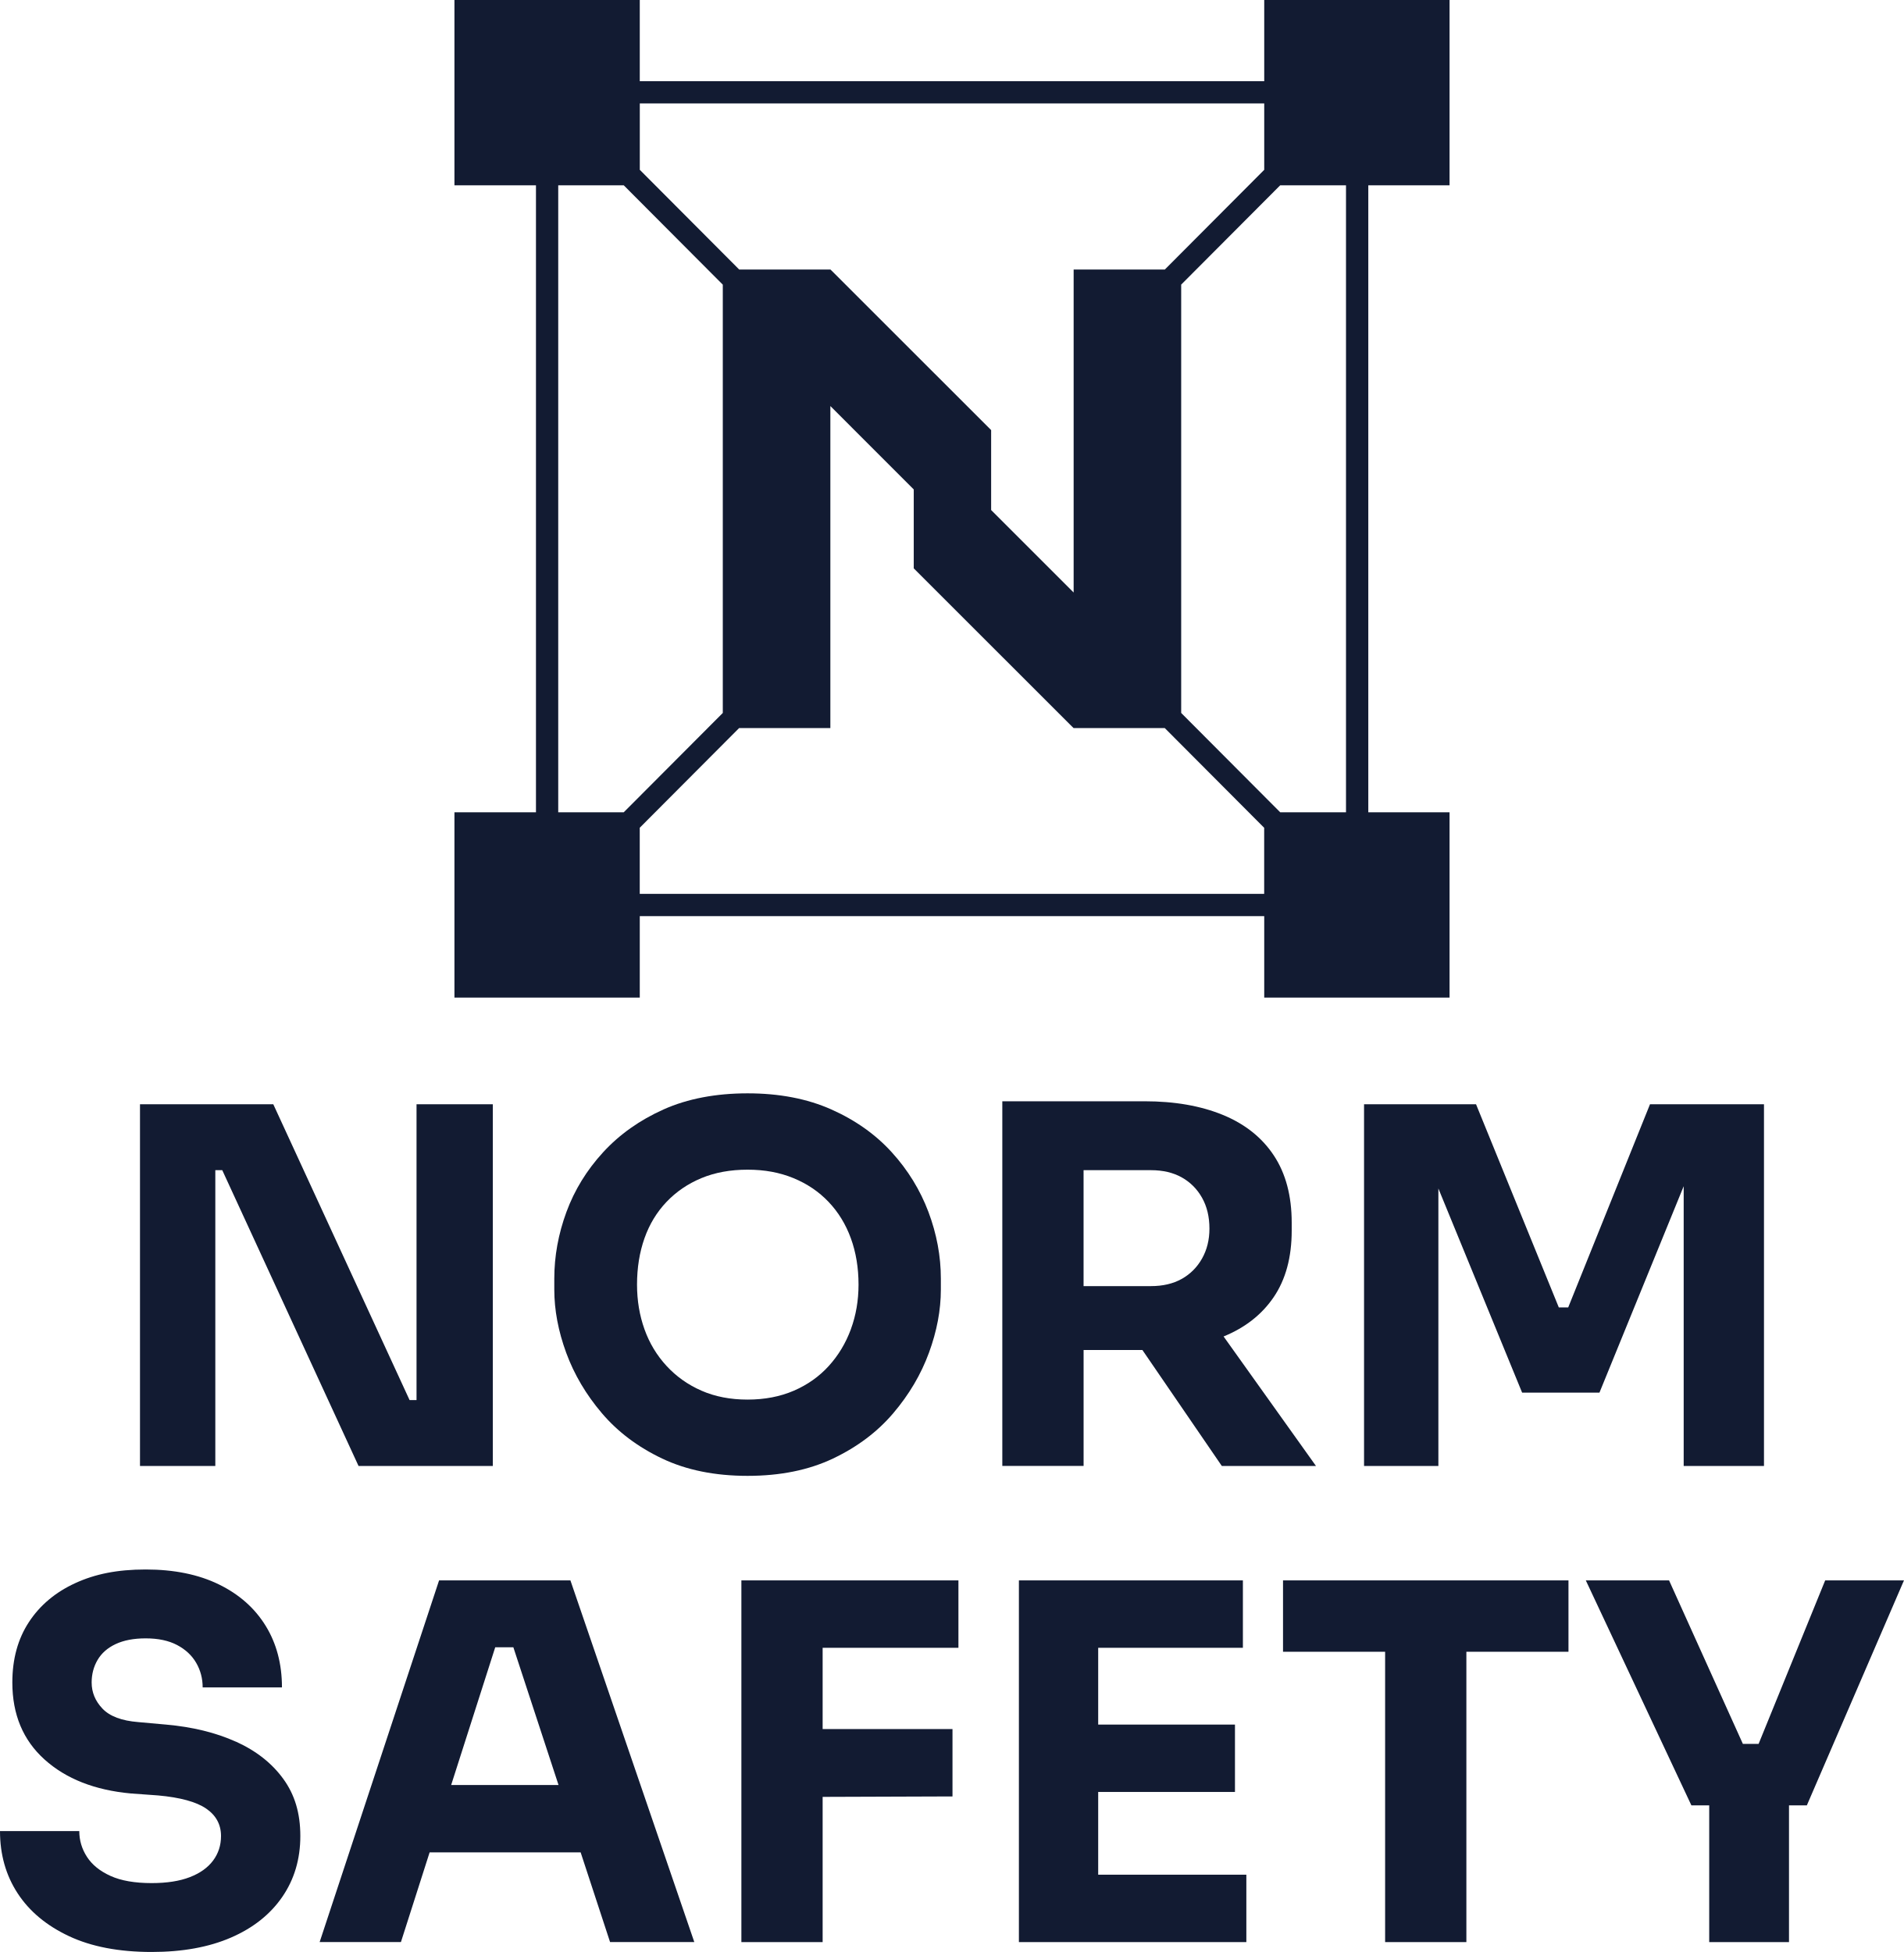
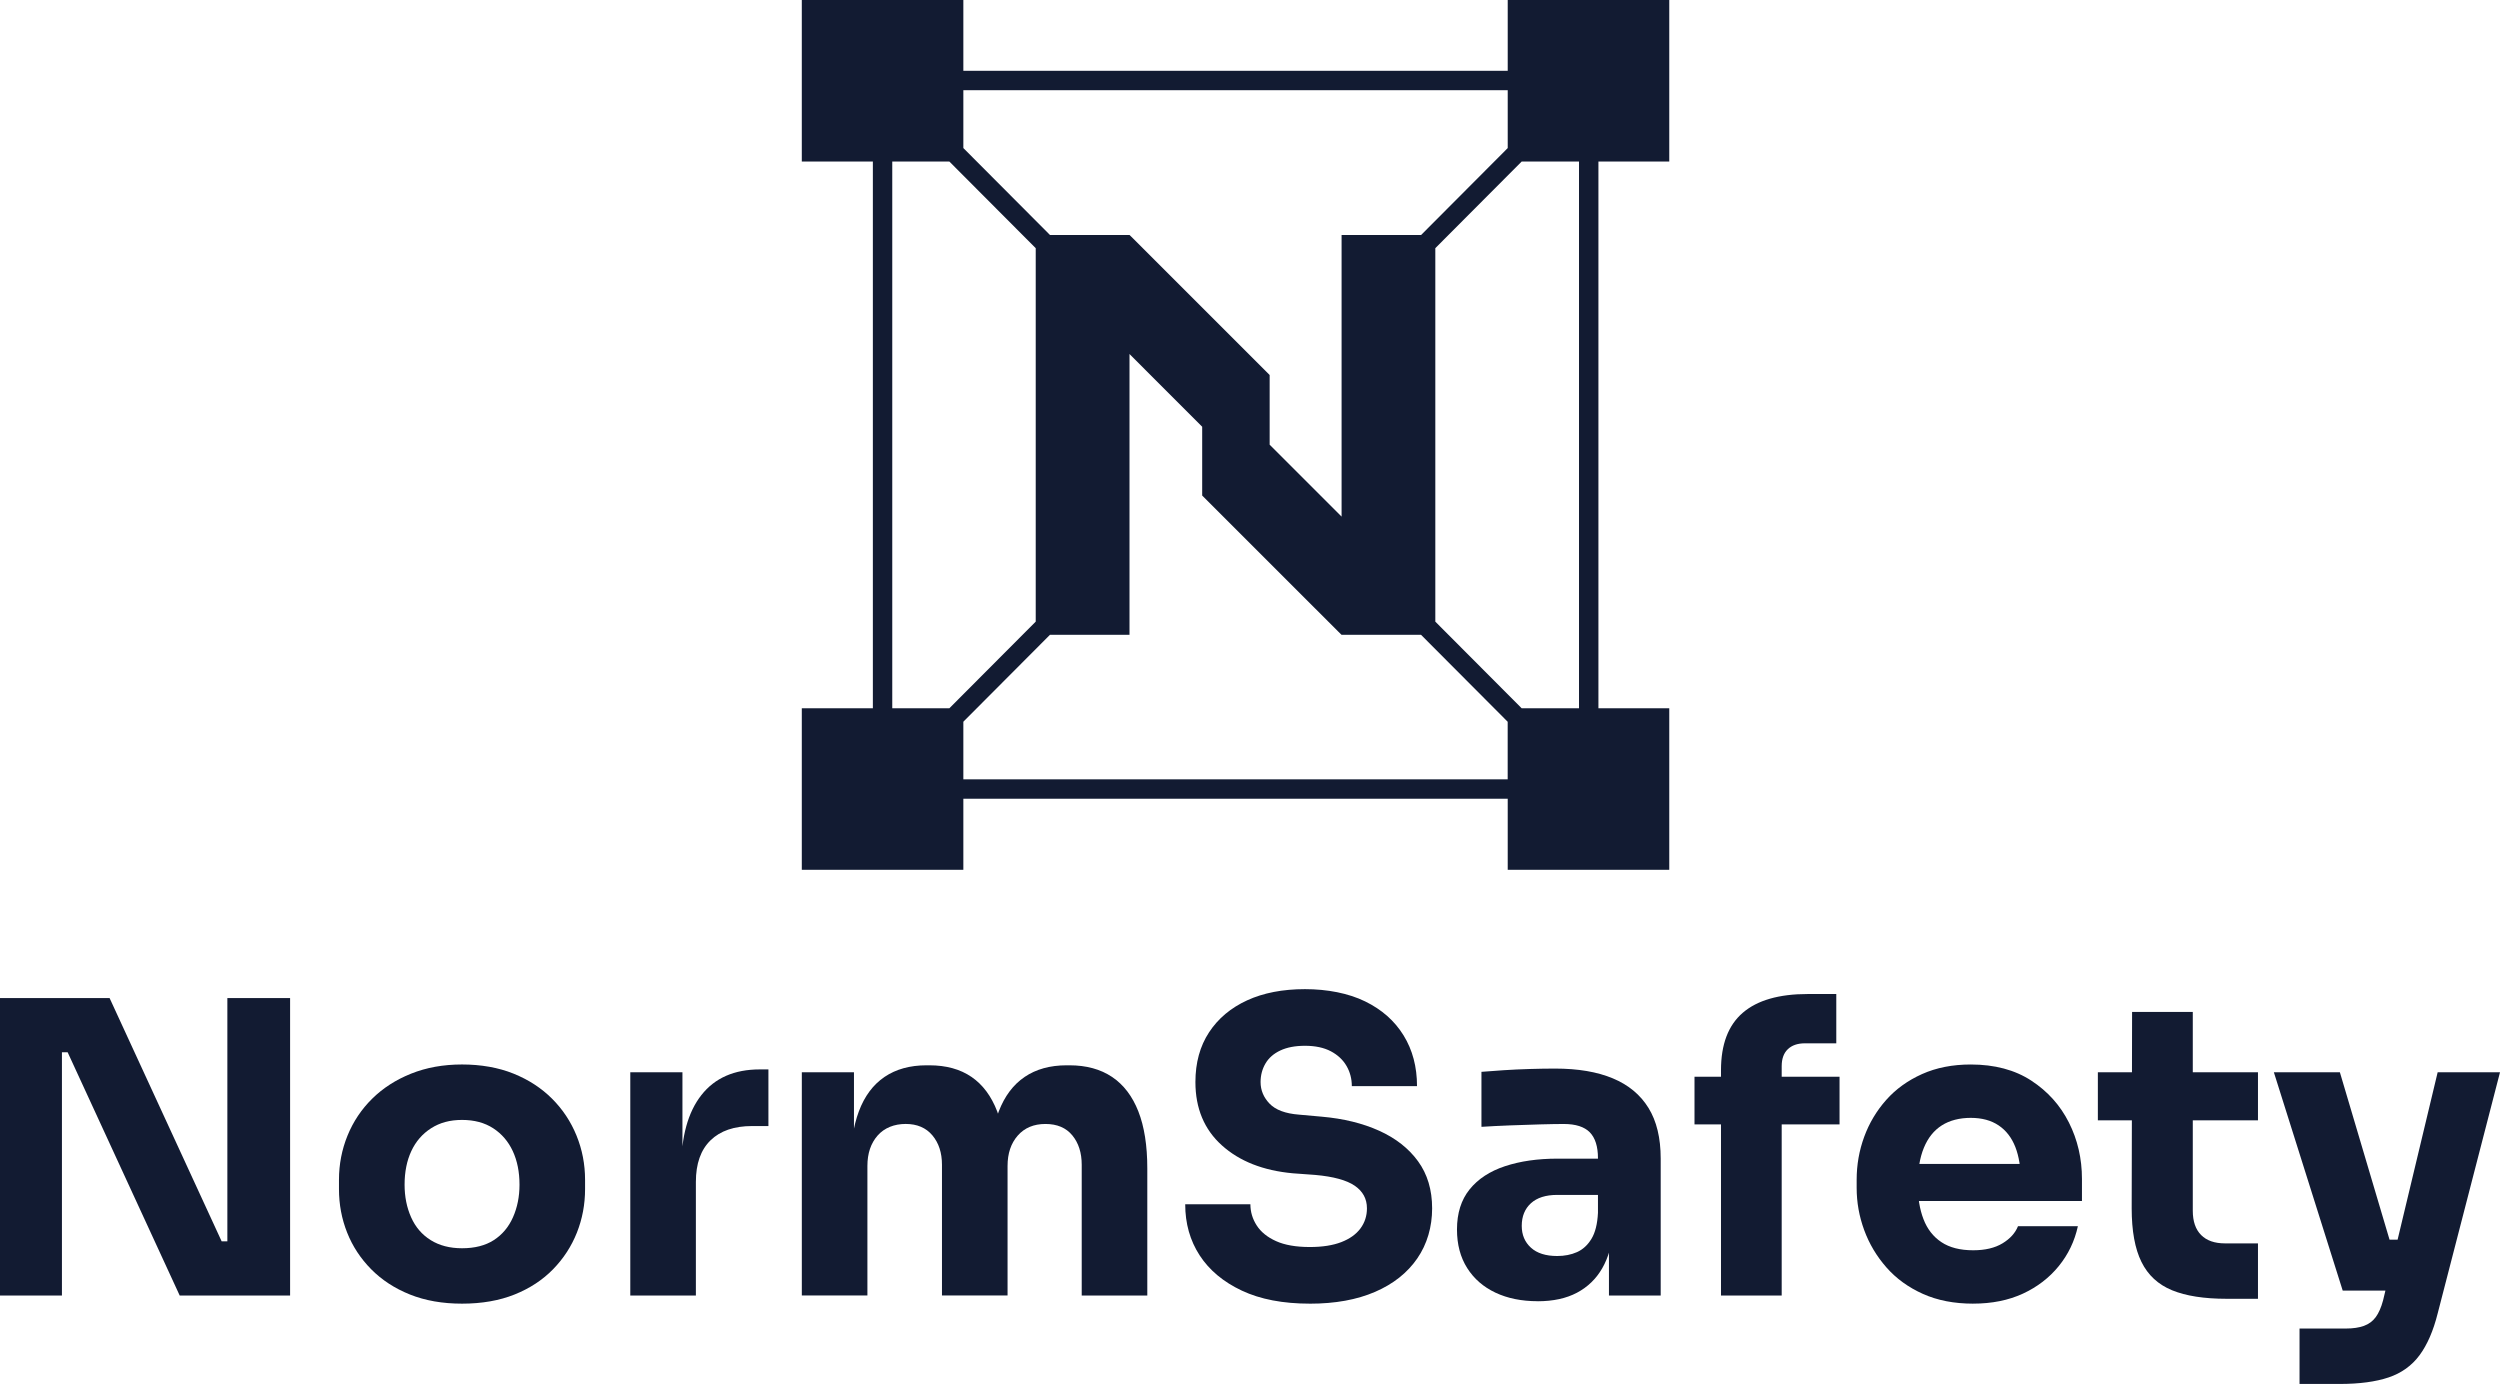
- <svg xmlns="http://www.w3.org/2000/svg" id="Layer_2" data-name="Layer 2" viewBox="0 0 734.57 753.26">
+ <svg xmlns="http://www.w3.org/2000/svg" id="Layer_2" data-name="Layer 2" viewBox="0 0 1237.25 684.91">
  <defs>
    <style>
      .cls-1 {
        fill: #121b32;
      }
    </style>
  </defs>
  <g id="Layer_1-2" data-name="Layer 1">
+     <path class="cls-1" d="M826.12,79.95V0h-79.95v35.03h-269.41V0h-79.95v79.95h35.17v270.57h-35.17v79.95h79.95v-35.16h269.41v35.16h79.95v-79.95h-35.06V79.95h35.06ZM746.17,44.64v28.64l-42.87,43.02h-39.35v139.37l-35.6-35.59v-34.49l-.37-.37-56.53-56.52-10.7-10.7-1.74-1.71h-39.38l-42.87-43.02v-28.64h269.41ZM441.59,79.95h28.25l42.74,42.88v184.81l-42.74,42.88h-28.26V79.95ZM476.76,385.7v-28.52l42.86-43.01h39.37v-138.96l35.97,35.98v34.05l67.23,67.22,1.74,1.71h39.34l42.88,43.03v28.5h-269.41ZM781.45,350.52h-28.38l-42.73-42.87V122.82l42.73-42.87h28.38v270.57Z" />
    <g>
-       <polygon class="cls-1" points="83.07 451.56 85.75 451.56 138.33 565.71 190.14 565.71 190.14 426.13 160.7 426.13 160.7 540.28 158.02 540.28 105.44 426.13 54.01 426.13 54.01 565.71 83.07 565.71 83.07 451.56" />
-       <path class="cls-1" d="M344.63,545.34c6.12-7.2,10.71-14.98,13.77-23.33,3.06-8.35,4.59-16.47,4.59-24.38v-4.21c0-8.67-1.6-17.24-4.78-25.72-3.19-8.47-7.9-16.16-14.15-23.04-6.25-6.88-14.02-12.39-23.33-16.54-9.31-4.14-20.08-6.21-32.31-6.21s-23.17,2.07-32.41,6.21c-9.24,4.14-17.02,9.66-23.33,16.54-6.31,6.88-11.03,14.56-14.15,23.04-3.12,8.48-4.68,17.05-4.68,25.72v4.21c0,7.9,1.53,16.03,4.59,24.38,3.06,8.35,7.65,16.13,13.77,23.33,6.12,7.2,13.86,13.03,23.23,17.49,9.37,4.46,20.36,6.69,32.98,6.69s23.61-2.23,32.98-6.69c9.37-4.46,17.11-10.29,23.23-17.49ZM328.28,512.94c-1.98,5.35-4.81,10.07-8.51,14.15-3.7,4.08-8.19,7.27-13.48,9.56-5.29,2.29-11.25,3.44-17.88,3.44s-12.56-1.15-17.78-3.44c-5.23-2.29-9.72-5.48-13.48-9.56-3.76-4.08-6.6-8.79-8.51-14.15-1.91-5.35-2.87-11.09-2.87-17.21,0-6.5.96-12.46,2.87-17.88,1.91-5.42,4.75-10.1,8.51-14.05,3.76-3.95,8.25-7.01,13.48-9.18,5.23-2.17,11.15-3.25,17.78-3.25s12.39,1.08,17.69,3.25c5.29,2.17,9.81,5.23,13.57,9.18,3.76,3.95,6.63,8.64,8.6,14.05,1.97,5.42,2.96,11.38,2.96,17.88,0,6.12-.99,11.85-2.96,17.21Z" />
-       <path class="cls-1" d="M440.76,520.97l30.63,44.74h36.33l-35.65-49.98c8.28-3.38,14.72-8.41,19.3-15.13,4.65-6.82,6.98-15.39,6.98-25.72v-3.06c0-10.32-2.29-18.96-6.88-25.91-4.59-6.95-11.15-12.17-19.69-15.68-8.54-3.5-18.61-5.26-30.21-5.26h-54.87v140.72h31.36v-44.74h22.71ZM444.05,451.56c4.59,0,8.54.93,11.85,2.77,3.31,1.85,5.93,4.46,7.84,7.84,1.91,3.38,2.87,7.36,2.87,11.95,0,4.33-.96,8.19-2.87,11.57-1.91,3.38-4.53,5.99-7.84,7.84-3.32,1.85-7.27,2.77-11.85,2.77h-26v-44.74h26Z" />
-       <polygon class="cls-1" points="680.56 565.71 680.56 426.13 636.58 426.13 605.03 504.52 601.4 504.52 569.47 426.13 526.26 426.13 526.26 565.71 554.94 565.71 554.94 458.63 587.25 537.41 617.08 537.41 649.58 457.75 649.58 565.71 680.56 565.71" />
+       <path class="cls-1" d="M0,641.15v-147.2h54.24l55.45,120.38h6.86l-4.03,3.63v-124.01h31.05v147.2h-54.64l-55.45-120.38h-6.86l4.03-3.63v124.01H0Z" />
+       <path class="cls-1" d="M228.66,645.18c-9.68,0-18.28-1.51-25.81-4.54-7.53-3.02-13.91-7.19-19.16-12.5-5.24-5.31-9.21-11.36-11.9-18.15-2.69-6.79-4.03-13.94-4.03-21.47v-4.64c0-7.66,1.41-14.95,4.23-21.88,2.82-6.92,6.89-13.01,12.2-18.25,5.31-5.24,11.73-9.38,19.26-12.4,7.53-3.02,15.93-4.54,25.21-4.54s18.05,1.51,25.51,4.54c7.46,3.02,13.81,7.16,19.05,12.4,5.24,5.24,9.28,11.33,12.1,18.25,2.82,6.92,4.23,14.22,4.23,21.88v4.64c0,7.53-1.35,14.69-4.03,21.47-2.69,6.79-6.62,12.84-11.79,18.15-5.18,5.31-11.53,9.48-19.05,12.5-7.53,3.02-16.2,4.54-26.01,4.54ZM228.66,617.76c6.32,0,11.56-1.34,15.73-4.03,4.17-2.69,7.33-6.45,9.48-11.29,2.15-4.84,3.23-10.21,3.23-16.13,0-6.32-1.11-11.86-3.33-16.64-2.22-4.77-5.44-8.53-9.68-11.29-4.23-2.75-9.38-4.13-15.43-4.13s-11.02,1.38-15.32,4.13c-4.3,2.76-7.56,6.52-9.78,11.29-2.22,4.77-3.33,10.32-3.33,16.64,0,5.92,1.07,11.29,3.23,16.13,2.15,4.84,5.38,8.6,9.68,11.29,4.3,2.69,9.48,4.03,15.53,4.03Z" />
+       <path class="cls-1" d="M311.93,641.15v-110.5h25.81v47.59h-.6c0-15.73,3.33-27.83,9.98-36.29,6.65-8.47,16.3-12.7,28.94-12.7h4.23v28.03h-8.07c-8.87,0-15.73,2.35-20.57,7.06-4.84,4.71-7.26,11.56-7.26,20.57v56.26h-32.46Z" />
+       <path class="cls-1" d="M396.82,641.15v-110.5h25.81v47.59h-1.81c0-11.29,1.41-20.7,4.23-28.23,2.82-7.53,7.06-13.21,12.7-17.04,5.65-3.83,12.57-5.75,20.77-5.75h1.41c8.33,0,15.29,1.92,20.87,5.75,5.58,3.83,9.81,9.51,12.7,17.04,2.89,7.53,4.33,16.94,4.33,28.23h-7.86c0-11.29,1.44-20.7,4.33-28.23,2.89-7.53,7.16-13.21,12.8-17.04,5.65-3.83,12.57-5.75,20.77-5.75h1.41c8.33,0,15.36,1.92,21.07,5.75,5.71,3.83,10.05,9.51,13.01,17.04,2.96,7.53,4.44,16.94,4.44,28.23v62.91h-32.46v-64.73c0-5.91-1.55-10.75-4.64-14.52-3.09-3.76-7.53-5.65-13.31-5.65s-10.35,1.92-13.71,5.75c-3.36,3.83-5.04,8.84-5.04,15.02v64.12h-32.46v-64.73c0-5.91-1.58-10.75-4.74-14.52-3.16-3.76-7.56-5.65-13.21-5.65s-10.55,1.92-13.91,5.75c-3.36,3.83-5.04,8.84-5.04,15.02v64.12h-32.46Z" />
+       <path class="cls-1" d="M648.26,645.18c-13.31,0-24.53-2.15-33.67-6.45-9.14-4.3-16.1-10.11-20.87-17.44-4.77-7.33-7.16-15.76-7.16-25.31h32.26c0,3.77,1.04,7.26,3.12,10.49,2.08,3.23,5.27,5.82,9.58,7.76,4.3,1.95,9.88,2.92,16.74,2.92,6.18,0,11.36-.81,15.53-2.42,4.17-1.61,7.33-3.86,9.48-6.75,2.15-2.89,3.23-6.22,3.23-9.98,0-4.7-2.02-8.43-6.05-11.19-4.03-2.75-10.55-4.54-19.56-5.34l-11.09-.81c-14.65-1.34-26.35-5.95-35.08-13.81-8.74-7.86-13.11-18.31-13.11-31.35,0-9.54,2.25-17.74,6.75-24.6,4.5-6.86,10.79-12.13,18.85-15.83,8.07-3.7,17.61-5.54,28.63-5.54s21.47,2.02,29.74,6.05c8.27,4.03,14.62,9.65,19.05,16.84,4.44,7.19,6.65,15.56,6.65,25.1h-32.26c0-3.63-.88-6.96-2.62-9.98-1.75-3.02-4.33-5.44-7.76-7.26-3.43-1.81-7.7-2.72-12.8-2.72-4.84,0-8.91.77-12.2,2.32-3.3,1.55-5.75,3.7-7.36,6.45-1.61,2.76-2.42,5.82-2.42,9.17,0,4.03,1.48,7.6,4.44,10.69,2.96,3.09,7.79,4.91,14.52,5.44l11.29,1.01c10.75.94,20.23,3.26,28.43,6.96,8.2,3.7,14.62,8.74,19.26,15.12,4.64,6.39,6.96,14.15,6.96,23.29s-2.45,17.68-7.36,24.8c-4.91,7.13-11.87,12.64-20.87,16.53-9.01,3.9-19.76,5.85-32.26,5.85Z" />
+       <path class="cls-1" d="M760.98,643.97c-7.93,0-14.89-1.41-20.87-4.23-5.98-2.82-10.66-6.89-14.01-12.2-3.36-5.31-5.04-11.66-5.04-19.05,0-8.07,2.08-14.69,6.25-19.86,4.17-5.17,10.01-9,17.54-11.49,7.53-2.49,16.2-3.73,26.01-3.73h23.59v17.95h-23.79c-5.65,0-9.98,1.38-13.01,4.13-3.02,2.76-4.54,6.49-4.54,11.19,0,4.44,1.51,8.03,4.54,10.79,3.02,2.76,7.36,4.13,13.01,4.13,3.63,0,6.89-.64,9.78-1.92,2.89-1.28,5.27-3.46,7.16-6.55,1.88-3.09,2.96-7.39,3.23-12.9l7.66,8.07c-.67,7.66-2.52,14.11-5.54,19.36s-7.19,9.28-12.5,12.1c-5.31,2.82-11.8,4.23-19.46,4.23ZM796.27,641.15v-32.67h-5.44v-35.29c0-5.78-1.35-10.05-4.03-12.8-2.69-2.75-6.99-4.13-12.9-4.13-2.96,0-6.86.07-11.7.2-4.84.14-9.85.3-15.02.5-5.18.2-9.85.44-14.01.71v-27.22c3.23-.27,6.92-.54,11.09-.81,4.17-.27,8.47-.47,12.9-.6,4.44-.13,8.6-.2,12.5-.2,11.29,0,20.8,1.61,28.53,4.84,7.73,3.23,13.61,8.1,17.64,14.62,4.03,6.52,6.05,14.89,6.05,25.1v67.75h-25.61Z" />
+       <path class="cls-1" d="M838.61,556.46v-23.59h71.78v23.59h-71.78ZM851.72,641.15v-111.51c0-12.77,3.59-22.25,10.79-28.43,7.19-6.18,17.91-9.27,32.16-9.27h14.11v24.4h-15.53c-3.63,0-6.45.98-8.47,2.92-2.02,1.95-3.02,4.74-3.02,8.37v113.52h-30.04Z" />
+       <path class="cls-1" d="M976.53,645.18c-9.41,0-17.71-1.61-24.9-4.84-7.19-3.23-13.21-7.59-18.05-13.11-4.84-5.51-8.5-11.66-10.99-18.45-2.49-6.79-3.73-13.74-3.73-20.87v-4.03c0-7.39,1.24-14.48,3.73-21.27,2.49-6.79,6.12-12.87,10.89-18.25,4.77-5.37,10.69-9.64,17.74-12.8,7.06-3.16,15.09-4.74,24.1-4.74,11.83,0,21.81,2.66,29.94,7.96,8.13,5.31,14.35,12.23,18.65,20.77,4.3,8.54,6.45,17.85,6.45,27.93v10.89h-97.79v-18.35h78.23l-10.69,8.67c0-6.72-.91-12.4-2.72-17.04-1.82-4.64-4.57-8.2-8.27-10.69-3.7-2.49-8.3-3.73-13.81-3.73s-10.42,1.24-14.32,3.73c-3.9,2.49-6.86,6.18-8.87,11.09-2.02,4.91-3.02,10.92-3.02,18.05,0,6.59.94,12.33,2.82,17.24,1.88,4.91,4.84,8.71,8.87,11.39,4.03,2.69,9.28,4.03,15.73,4.03,5.91,0,10.75-1.14,14.52-3.43,3.76-2.28,6.32-5.11,7.66-8.47h29.64c-1.61,7.39-4.77,13.98-9.48,19.76-4.71,5.78-10.62,10.32-17.74,13.61-7.13,3.29-15.33,4.94-24.6,4.94Z" />
+       <path class="cls-1" d="M1038.23,554.45v-23.79h79.24v23.79h-79.24ZM1101.95,642.77c-11.16,0-20.16-1.41-27.02-4.23-6.86-2.82-11.9-7.49-15.12-14.01-3.23-6.52-4.84-15.36-4.84-26.52l.2-97.19h30.04v98.4c0,5.24,1.38,9.24,4.13,12,2.75,2.76,6.69,4.13,11.8,4.13h16.33v27.42h-15.53Z" />
+       <path class="cls-1" d="M1159.41,638.73l-34.08-108.08h32.67l32.06,108.08h-30.65ZM1138.04,684.91v-27.42h22.99c3.49,0,6.45-.44,8.87-1.31,2.42-.88,4.37-2.32,5.85-4.33,1.48-2.02,2.69-4.77,3.63-8.27l27.02-112.92h30.85l-30.85,119.37c-2.15,8.6-5.14,15.49-8.97,20.67-3.83,5.17-8.94,8.84-15.32,10.99-6.39,2.15-14.49,3.23-24.3,3.23h-19.76ZM1172.72,638.73v-25.21h23.39v25.21h-23.39Z" />
    </g>
-     <g>
-       <path class="cls-1" d="M91.01,672.1c-7.78-3.5-16.76-5.7-26.96-6.6l-10.71-.96c-6.38-.51-10.96-2.23-13.77-5.16-2.81-2.93-4.21-6.31-4.21-10.13,0-3.18.76-6.09,2.29-8.7,1.53-2.61,3.85-4.65,6.98-6.12,3.12-1.46,6.98-2.2,11.57-2.2,4.84,0,8.89.86,12.14,2.58,3.25,1.72,5.7,4.01,7.36,6.88,1.66,2.87,2.49,6.02,2.49,9.46h30.59c0-9.05-2.1-16.98-6.31-23.8-4.21-6.82-10.23-12.14-18.07-15.96-7.84-3.82-17.24-5.74-28.2-5.74s-19.5,1.75-27.15,5.26c-7.65,3.51-13.61,8.51-17.88,15.01-4.27,6.5-6.41,14.28-6.41,23.33,0,12.37,4.14,22.27,12.43,29.73,8.28,7.46,19.37,11.82,33.27,13.1l10.52.76c8.54.77,14.72,2.46,18.55,5.07,3.82,2.61,5.74,6.15,5.74,10.61,0,3.57-1.02,6.72-3.06,9.46-2.04,2.74-5.04,4.88-8.99,6.4-3.95,1.53-8.86,2.29-14.72,2.29-6.5,0-11.79-.92-15.87-2.77-4.08-1.85-7.11-4.3-9.08-7.36-1.98-3.06-2.96-6.37-2.96-9.94H0c0,9.05,2.26,17.05,6.79,23.99,4.52,6.95,11.12,12.46,19.79,16.54,8.67,4.08,19.31,6.12,31.93,6.12,11.85,0,22.05-1.85,30.59-5.55,8.54-3.7,15.13-8.92,19.79-15.68,4.65-6.75,6.98-14.59,6.98-23.52s-2.2-16.03-6.6-22.08c-4.4-6.05-10.49-10.83-18.26-14.34Z" />
-       <path class="cls-1" d="M169.4,609.86l-46.08,139.57h31.36l11.07-34.61h58.27l11.35,34.61h32.5l-47.8-139.57h-50.67ZM174.06,688.83l17-53.15h7l17.43,53.15h-41.43Z" />
-       <polygon class="cls-1" points="313.56 609.86 286.03 609.86 286.03 749.44 317.38 749.44 317.38 693.4 367.48 693.23 367.48 667.22 317.38 667.22 317.38 635.87 369.77 635.87 369.77 609.86 317.38 609.86 313.56 609.86" />
-       <polygon class="cls-1" points="423.69 691.5 476.46 691.5 476.46 665.5 423.69 665.5 423.69 635.87 479.52 635.87 479.52 609.86 423.69 609.86 419.86 609.86 393.1 609.86 393.1 749.44 419.86 749.44 423.69 749.44 480.85 749.44 480.85 723.43 423.69 723.43 423.69 691.5" />
-       <polygon class="cls-1" points="495 637.4 534.39 637.4 534.39 749.44 565.74 749.44 565.74 637.4 605.13 637.4 605.13 609.86 495 609.86 495 637.4" />
-       <polygon class="cls-1" points="734.57 609.86 704.17 609.86 678.48 672.96 672.42 672.96 643.94 609.86 611.82 609.86 652.55 696.67 659.43 696.67 659.43 749.44 690.21 749.44 690.21 696.67 697.1 696.67 734.57 609.86" />
-     </g>
-     <path class="cls-1" d="M559.25,71.5V0h-71.5v31.33h-240.92V0h-71.5v71.5h31.45v241.96h-31.45v71.5h71.5v-31.44h240.92v31.44h71.5v-71.5h-31.35V71.5h31.35ZM487.75,39.92v25.61l-38.34,38.47h-35.19v124.64l-31.83-31.82v-30.85l-.33-.33-50.55-50.54-9.57-9.57-1.55-1.53h-35.21l-38.34-38.47v-25.61h240.92ZM215.37,71.5h25.27l38.22,38.35v165.27l-38.22,38.34h-25.27V71.5ZM246.82,344.92v-25.5l38.33-38.46h35.21v-124.27l32.17,32.18v30.45l60.12,60.11,1.55,1.53h35.18l38.35,38.48v25.49h-240.92ZM519.3,313.46h-25.38l-38.21-38.34V109.83l38.21-38.33h25.38v241.96Z" />
  </g>
</svg>
